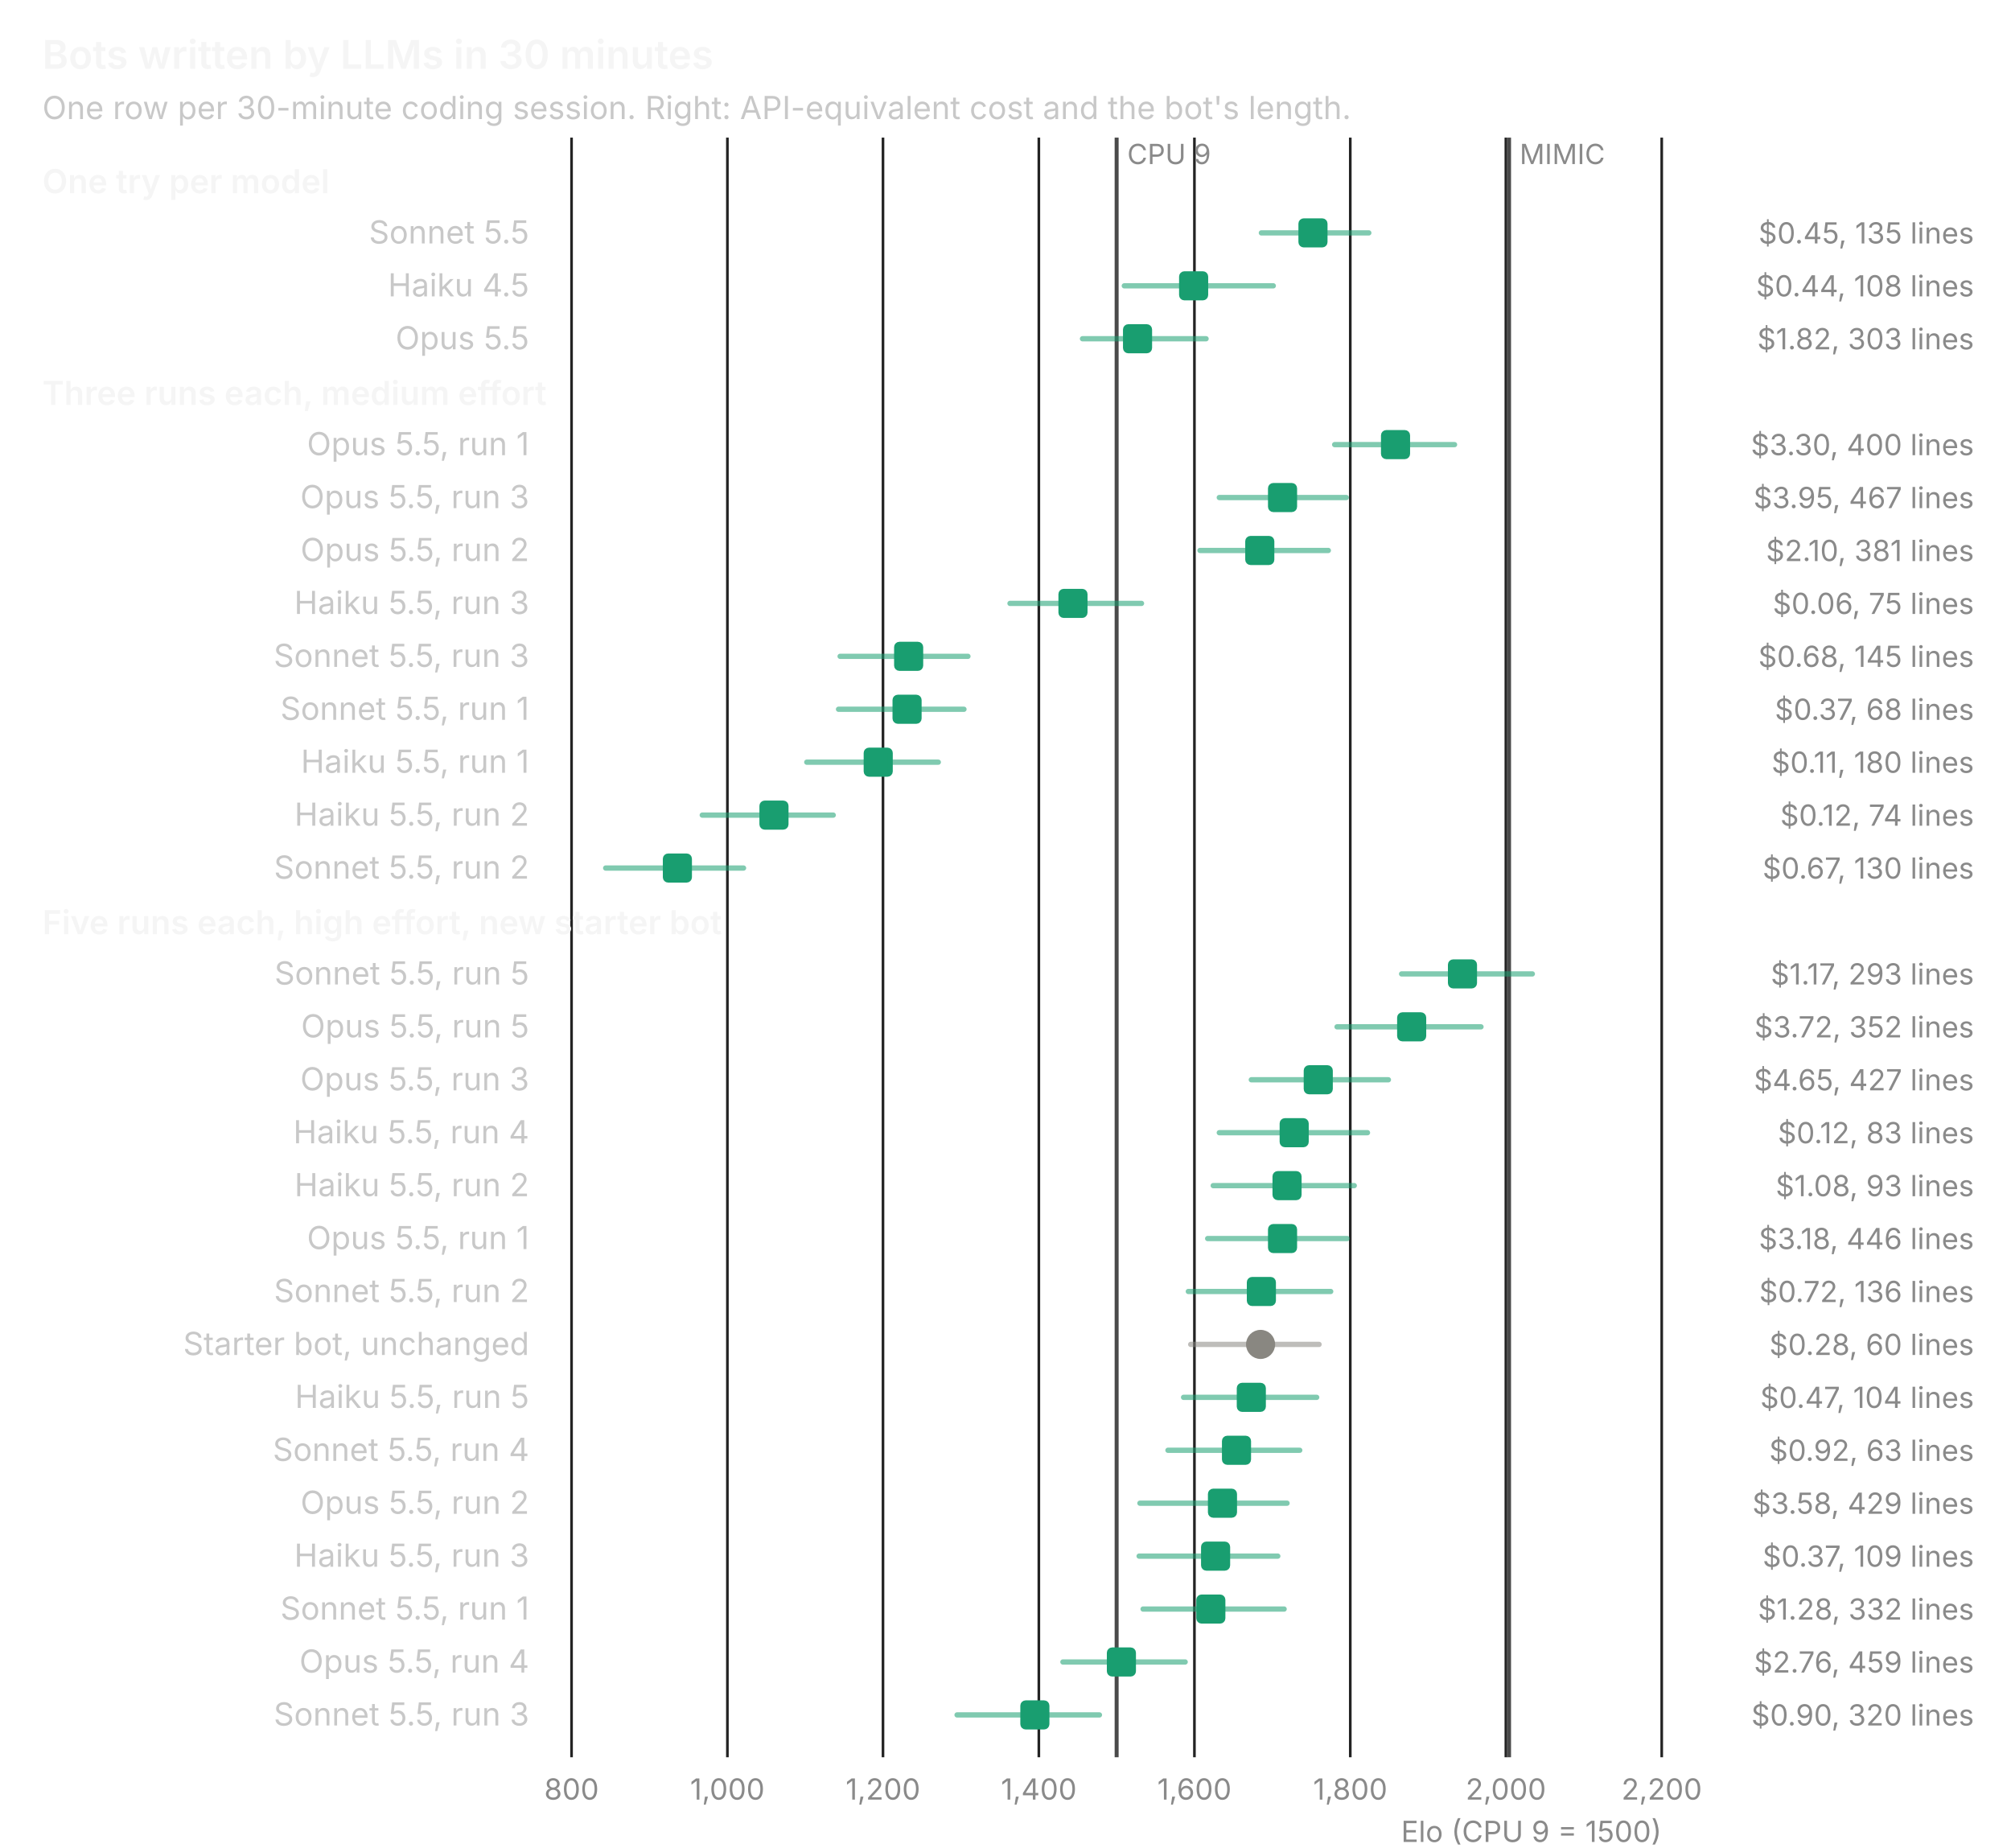
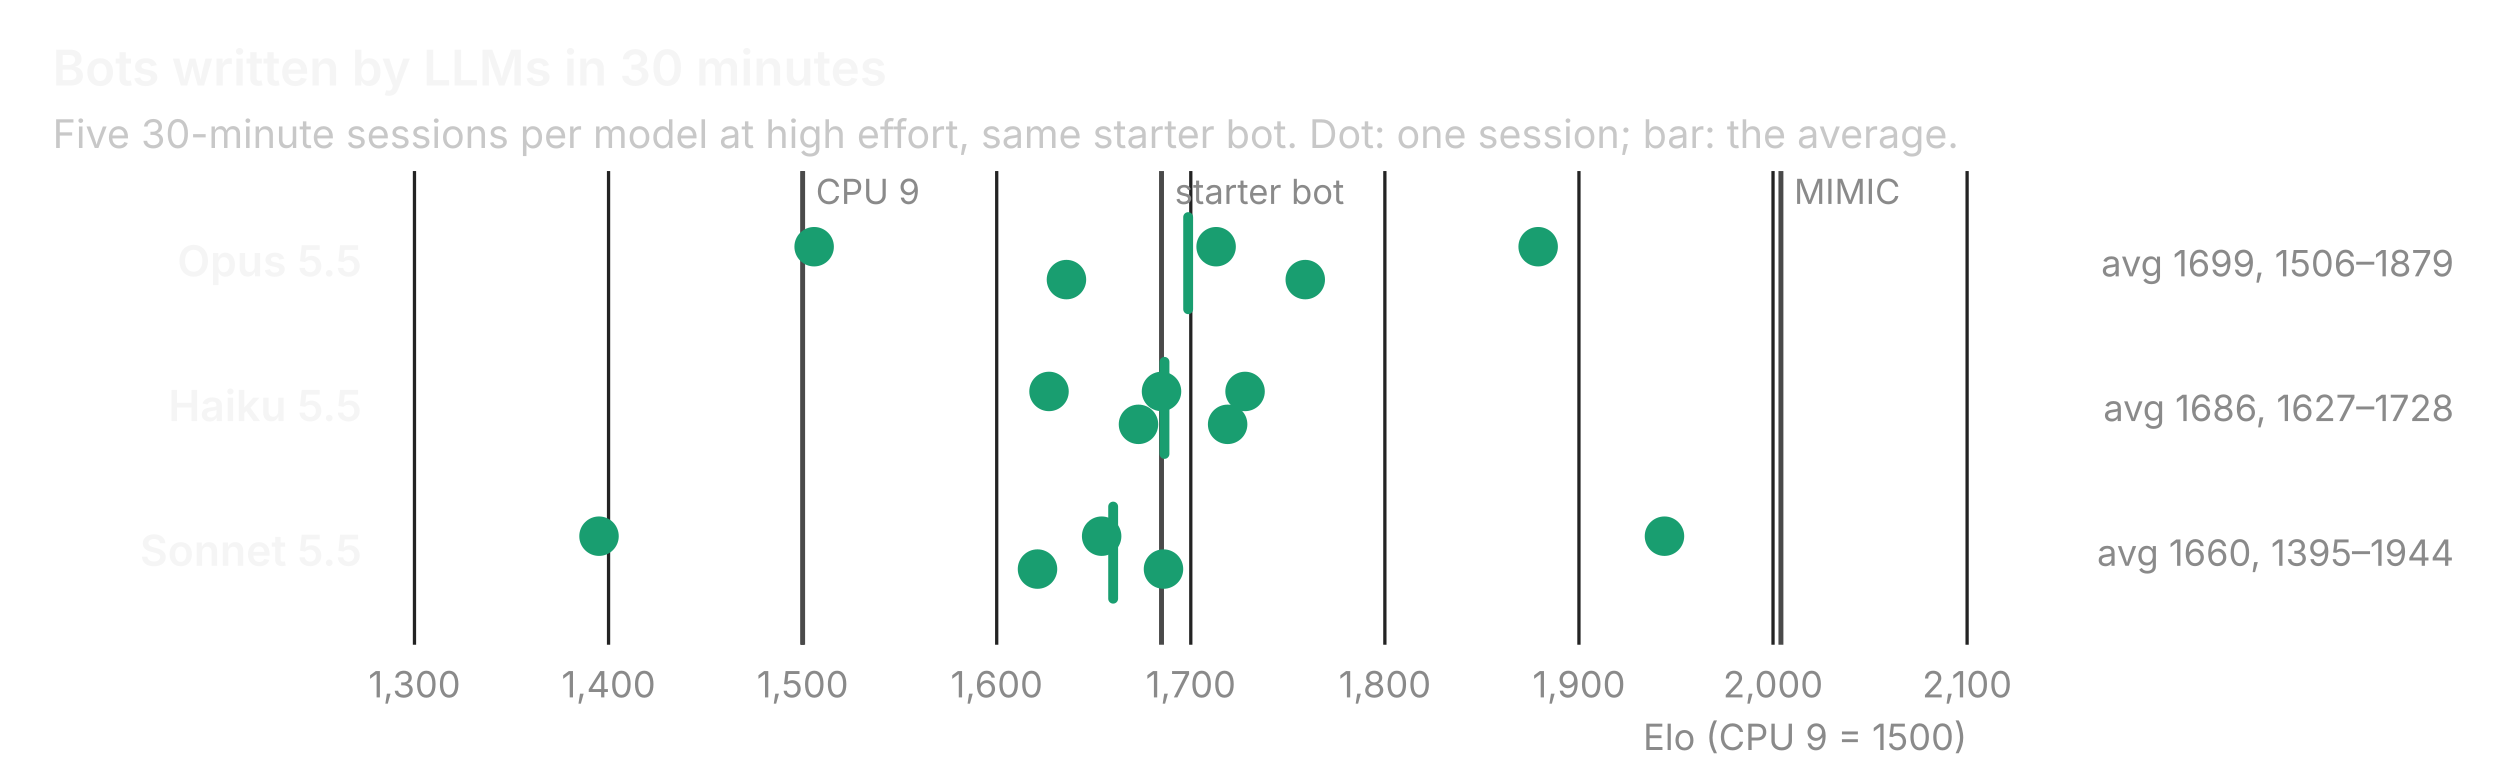
- <svg xmlns="http://www.w3.org/2000/svg" viewBox="0 0 760 698" width="760" height="698" role="img" aria-label="Bots written by LLMs in 30 minutes">
+ <svg xmlns="http://www.w3.org/2000/svg" viewBox="0 0 760 230" width="760" height="230" role="img" aria-label="Bots written by LLMs in 30 minutes">
  <style>text{font-family:Geist, Inter, system-ui, -apple-system, "Segoe UI", sans-serif;font-variant-numeric:tabular-nums}.bg{fill:None}.ring{stroke:#0c0c0c}.t1{fill:#f5f5f5}.t2{fill:#c8c8c8}.tm{fill:#8a8a8a}.grid{stroke:#232323}.axis{stroke:#4a4a4a}.band{fill:#b0b0b0;fill-opacity:.12}.conn{stroke:#3a3a3a}.c-learned{fill:#3987e5;stroke:#3987e5}.c-coach{fill:#d95926;stroke:#d95926}.c-written{fill:#199e70;stroke:#199e70}.c-llm{fill:#c98500;stroke:#c98500}.c-jev{fill:#d55181;stroke:#d55181}.c-ref{fill:#898781;stroke:#898781}.ci{fill:none;stroke-width:2;stroke-linecap:round}.hollow{fill-opacity:0}</style>
  <text x="16.0" y="26.0" class="t1" font-size="15" text-anchor="start" font-weight="600">Bots written by LLMs in 30 minutes</text>
-   <text x="16.0" y="45.0" class="t2" font-size="12" text-anchor="start">One row per 30-minute coding session. Right: API-equivalent cost and the bot's length.</text>
-   <line x1="216.0" x2="216.0" y1="52" y2="664" class="grid" stroke-width="1" />
-   <text x="216.0" y="680.0" class="tm" font-size="11" text-anchor="middle">800</text>
-   <line x1="274.9" x2="274.9" y1="52" y2="664" class="grid" stroke-width="1" />
-   <text x="274.9" y="680.0" class="tm" font-size="11" text-anchor="middle">1,000</text>
-   <line x1="333.7" x2="333.7" y1="52" y2="664" class="grid" stroke-width="1" />
-   <text x="333.7" y="680.0" class="tm" font-size="11" text-anchor="middle">1,200</text>
-   <line x1="392.6" x2="392.6" y1="52" y2="664" class="grid" stroke-width="1" />
-   <text x="392.6" y="680.0" class="tm" font-size="11" text-anchor="middle">1,400</text>
-   <line x1="451.4" x2="451.4" y1="52" y2="664" class="grid" stroke-width="1" />
-   <text x="451.4" y="680.0" class="tm" font-size="11" text-anchor="middle">1,600</text>
-   <line x1="510.3" x2="510.3" y1="52" y2="664" class="grid" stroke-width="1" />
-   <text x="510.3" y="680.0" class="tm" font-size="11" text-anchor="middle">1,800</text>
-   <line x1="569.1" x2="569.1" y1="52" y2="664" class="grid" stroke-width="1" />
-   <text x="569.1" y="680.0" class="tm" font-size="11" text-anchor="middle">2,000</text>
-   <line x1="628.0" x2="628.0" y1="52" y2="664" class="grid" stroke-width="1" />
-   <text x="628.0" y="680.0" class="tm" font-size="11" text-anchor="middle">2,200</text>
-   <text x="628.0" y="696.0" class="tm" font-size="11" text-anchor="end">Elo (CPU 9 = 1500)</text>
-   <line x1="422.0" x2="422.0" y1="52" y2="664" class="axis" stroke-width="1.5" />
-   <text x="426.0" y="62.0" class="tm" font-size="10.5" text-anchor="start">CPU 9</text>
-   <line x1="570.3" x2="570.3" y1="52" y2="664" class="axis" stroke-width="1.5" />
-   <text x="574.3" y="62.0" class="tm" font-size="10.5" text-anchor="start">MIMIC</text>
-   <text x="16.0" y="73.0" class="t1" font-size="12.5" text-anchor="start" font-weight="600">One try per model</text>
-   <text x="200.0" y="92.0" class="t2" font-size="12" text-anchor="end">Sonnet 5.5</text>
-   <line x1="476.7" x2="517.3" y1="88.0" y2="88.0" class="ci c-written" stroke-opacity=".55" />
-   <rect x="491.7" y="83.5" width="9.0" height="9.0" rx="1" class="c-written ring" stroke-width="2" />
-   <text x="746.0" y="92.0" class="tm" font-size="11" text-anchor="end">$0.45, 135 lines</text>
-   <text x="200.0" y="112.0" class="t2" font-size="12" text-anchor="end">Haiku 4.5</text>
-   <line x1="424.9" x2="481.2" y1="108.0" y2="108.0" class="ci c-written" stroke-opacity=".55" />
-   <rect x="446.6" y="103.5" width="9.0" height="9.0" rx="1" class="c-written ring" stroke-width="2" />
-   <text x="746.0" y="112.0" class="tm" font-size="11" text-anchor="end">$0.44, 108 lines</text>
-   <text x="200.0" y="132.0" class="t2" font-size="12" text-anchor="end">Opus 5.5</text>
-   <line x1="409.1" x2="455.8" y1="128.0" y2="128.0" class="ci c-written" stroke-opacity=".55" />
-   <rect x="425.4" y="123.5" width="9.0" height="9.0" rx="1" class="c-written ring" stroke-width="2" />
-   <text x="746.0" y="132.0" class="tm" font-size="11" text-anchor="end">$1.82, 303 lines</text>
-   <text x="16.0" y="153.0" class="t1" font-size="12.5" text-anchor="start" font-weight="600">Three runs each, medium effort</text>
-   <text x="200.0" y="172.0" class="t2" font-size="12" text-anchor="end">Opus 5.5, run 1</text>
-   <line x1="504.4" x2="549.7" y1="168.0" y2="168.0" class="ci c-written" stroke-opacity=".55" />
-   <rect x="522.9" y="163.5" width="9.0" height="9.0" rx="1" class="c-written ring" stroke-width="2" />
-   <text x="746.0" y="172.0" class="tm" font-size="11" text-anchor="end">$3.30, 400 lines</text>
-   <text x="200.0" y="192.0" class="t2" font-size="12" text-anchor="end">Opus 5.5, run 3</text>
-   <line x1="460.8" x2="508.8" y1="188.0" y2="188.0" class="ci c-written" stroke-opacity=".55" />
-   <rect x="480.2" y="183.5" width="9.0" height="9.0" rx="1" class="c-written ring" stroke-width="2" />
-   <text x="746.0" y="192.0" class="tm" font-size="11" text-anchor="end">$3.95, 467 lines</text>
-   <text x="200.0" y="212.0" class="t2" font-size="12" text-anchor="end">Opus 5.5, run 2</text>
-   <line x1="453.5" x2="502.0" y1="208.0" y2="208.0" class="ci c-written" stroke-opacity=".55" />
-   <rect x="471.6" y="203.5" width="9.0" height="9.0" rx="1" class="c-written ring" stroke-width="2" />
-   <text x="746.0" y="212.0" class="tm" font-size="11" text-anchor="end">$2.10, 381 lines</text>
-   <text x="200.0" y="232.0" class="t2" font-size="12" text-anchor="end">Haiku 5.5, run 3</text>
-   <line x1="381.7" x2="431.4" y1="228.0" y2="228.0" class="ci c-written" stroke-opacity=".55" />
-   <rect x="401.0" y="223.5" width="9.0" height="9.0" rx="1" class="c-written ring" stroke-width="2" />
-   <text x="746.0" y="232.0" class="tm" font-size="11" text-anchor="end">$0.06, 75 lines</text>
-   <text x="200.0" y="252.0" class="t2" font-size="12" text-anchor="end">Sonnet 5.5, run 3</text>
-   <line x1="317.5" x2="365.8" y1="248.0" y2="248.0" class="ci c-written" stroke-opacity=".55" />
-   <rect x="338.9" y="243.5" width="9.0" height="9.0" rx="1" class="c-written ring" stroke-width="2" />
-   <text x="746.0" y="252.0" class="tm" font-size="11" text-anchor="end">$0.68, 145 lines</text>
-   <text x="200.0" y="272.0" class="t2" font-size="12" text-anchor="end">Sonnet 5.5, run 1</text>
-   <line x1="316.9" x2="364.3" y1="268.0" y2="268.0" class="ci c-written" stroke-opacity=".55" />
-   <rect x="338.3" y="263.5" width="9.0" height="9.0" rx="1" class="c-written ring" stroke-width="2" />
-   <text x="746.0" y="272.0" class="tm" font-size="11" text-anchor="end">$0.37, 68 lines</text>
-   <text x="200.0" y="292.0" class="t2" font-size="12" text-anchor="end">Haiku 5.5, run 1</text>
-   <line x1="304.9" x2="354.6" y1="288.0" y2="288.0" class="ci c-written" stroke-opacity=".55" />
-   <rect x="327.4" y="283.5" width="9.0" height="9.0" rx="1" class="c-written ring" stroke-width="2" />
-   <text x="746.0" y="292.0" class="tm" font-size="11" text-anchor="end">$0.11, 180 lines</text>
-   <text x="200.0" y="312.0" class="t2" font-size="12" text-anchor="end">Haiku 5.5, run 2</text>
-   <line x1="265.4" x2="314.9" y1="308.0" y2="308.0" class="ci c-written" stroke-opacity=".55" />
-   <rect x="288.0" y="303.5" width="9.0" height="9.0" rx="1" class="c-written ring" stroke-width="2" />
-   <text x="746.0" y="312.0" class="tm" font-size="11" text-anchor="end">$0.12, 74 lines</text>
-   <text x="200.0" y="332.0" class="t2" font-size="12" text-anchor="end">Sonnet 5.5, run 2</text>
-   <line x1="228.9" x2="281.0" y1="328.0" y2="328.0" class="ci c-written" stroke-opacity=".55" />
-   <rect x="251.5" y="323.5" width="9.0" height="9.0" rx="1" class="c-written ring" stroke-width="2" />
-   <text x="746.0" y="332.0" class="tm" font-size="11" text-anchor="end">$0.67, 130 lines</text>
-   <text x="16.0" y="353.0" class="t1" font-size="12.5" text-anchor="start" font-weight="600">Five runs each, high effort, new starter bot</text>
-   <text x="200.0" y="372.0" class="t2" font-size="12" text-anchor="end">Sonnet 5.5, run 5</text>
-   <line x1="529.7" x2="579.1" y1="368.0" y2="368.0" class="ci c-written" stroke-opacity=".55" />
-   <rect x="548.2" y="363.5" width="9.0" height="9.0" rx="1" class="c-written ring" stroke-width="2" />
-   <text x="746.0" y="372.0" class="tm" font-size="11" text-anchor="end">$1.17, 293 lines</text>
-   <text x="200.0" y="392.0" class="t2" font-size="12" text-anchor="end">Opus 5.5, run 5</text>
-   <line x1="505.3" x2="559.7" y1="388.0" y2="388.0" class="ci c-written" stroke-opacity=".55" />
-   <rect x="529.0" y="383.5" width="9.0" height="9.0" rx="1" class="c-written ring" stroke-width="2" />
-   <text x="746.0" y="392.0" class="tm" font-size="11" text-anchor="end">$3.72, 352 lines</text>
-   <text x="200.0" y="412.0" class="t2" font-size="12" text-anchor="end">Opus 5.5, run 3</text>
-   <line x1="472.9" x2="524.7" y1="408.0" y2="408.0" class="ci c-written" stroke-opacity=".55" />
-   <rect x="493.7" y="403.5" width="9.0" height="9.0" rx="1" class="c-written ring" stroke-width="2" />
-   <text x="746.0" y="412.0" class="tm" font-size="11" text-anchor="end">$4.65, 427 lines</text>
-   <text x="200.0" y="432.0" class="t2" font-size="12" text-anchor="end">Haiku 5.5, run 4</text>
-   <line x1="460.8" x2="516.8" y1="428.0" y2="428.0" class="ci c-written" stroke-opacity=".55" />
-   <rect x="484.6" y="423.5" width="9.0" height="9.0" rx="1" class="c-written ring" stroke-width="2" />
-   <text x="746.0" y="432.0" class="tm" font-size="11" text-anchor="end">$0.12, 83 lines</text>
-   <text x="200.0" y="452.0" class="t2" font-size="12" text-anchor="end">Haiku 5.5, run 2</text>
-   <line x1="458.5" x2="511.8" y1="448.0" y2="448.0" class="ci c-written" stroke-opacity=".55" />
-   <rect x="481.9" y="443.5" width="9.0" height="9.0" rx="1" class="c-written ring" stroke-width="2" />
-   <text x="746.0" y="452.0" class="tm" font-size="11" text-anchor="end">$1.08, 93 lines</text>
-   <text x="200.0" y="472.0" class="t2" font-size="12" text-anchor="end">Opus 5.5, run 1</text>
-   <line x1="456.4" x2="509.1" y1="468.0" y2="468.0" class="ci c-written" stroke-opacity=".55" />
-   <rect x="480.2" y="463.5" width="9.0" height="9.0" rx="1" class="c-written ring" stroke-width="2" />
-   <text x="746.0" y="472.0" class="tm" font-size="11" text-anchor="end">$3.18, 446 lines</text>
-   <text x="200.0" y="492.0" class="t2" font-size="12" text-anchor="end">Sonnet 5.5, run 2</text>
-   <line x1="449.1" x2="502.9" y1="488.0" y2="488.0" class="ci c-written" stroke-opacity=".55" />
-   <rect x="472.2" y="483.5" width="9.0" height="9.0" rx="1" class="c-written ring" stroke-width="2" />
-   <text x="746.0" y="492.0" class="tm" font-size="11" text-anchor="end">$0.72, 136 lines</text>
-   <text x="200.0" y="512.0" class="t2" font-size="12" text-anchor="end">Starter bot, unchanged</text>
-   <line x1="450.0" x2="498.5" y1="508.0" y2="508.0" class="ci c-ref" stroke-opacity=".55" />
-   <circle cx="476.4" cy="508.0" r="4.5" class="c-ref ring" stroke-width="2" />
-   <text x="746.0" y="512.0" class="tm" font-size="11" text-anchor="end">$0.28, 60 lines</text>
-   <text x="200.0" y="532.0" class="t2" font-size="12" text-anchor="end">Haiku 5.5, run 5</text>
-   <line x1="447.3" x2="497.6" y1="528.0" y2="528.0" class="ci c-written" stroke-opacity=".55" />
-   <rect x="468.4" y="523.5" width="9.0" height="9.0" rx="1" class="c-written ring" stroke-width="2" />
-   <text x="746.0" y="532.0" class="tm" font-size="11" text-anchor="end">$0.47, 104 lines</text>
-   <text x="200.0" y="552.0" class="t2" font-size="12" text-anchor="end">Sonnet 5.5, run 4</text>
-   <line x1="441.4" x2="491.2" y1="548.0" y2="548.0" class="ci c-written" stroke-opacity=".55" />
-   <rect x="462.8" y="543.5" width="9.0" height="9.0" rx="1" class="c-written ring" stroke-width="2" />
-   <text x="746.0" y="552.0" class="tm" font-size="11" text-anchor="end">$0.92, 63 lines</text>
-   <text x="200.0" y="572.0" class="t2" font-size="12" text-anchor="end">Opus 5.5, run 2</text>
-   <line x1="430.8" x2="486.4" y1="568.0" y2="568.0" class="ci c-written" stroke-opacity=".55" />
-   <rect x="457.5" y="563.5" width="9.0" height="9.0" rx="1" class="c-written ring" stroke-width="2" />
-   <text x="746.0" y="572.0" class="tm" font-size="11" text-anchor="end">$3.58, 429 lines</text>
-   <text x="200.0" y="592.0" class="t2" font-size="12" text-anchor="end">Haiku 5.5, run 3</text>
-   <line x1="430.5" x2="482.9" y1="588.0" y2="588.0" class="ci c-written" stroke-opacity=".55" />
-   <rect x="454.9" y="583.5" width="9.0" height="9.0" rx="1" class="c-written ring" stroke-width="2" />
-   <text x="746.0" y="592.0" class="tm" font-size="11" text-anchor="end">$0.37, 109 lines</text>
-   <text x="200.0" y="612.0" class="t2" font-size="12" text-anchor="end">Sonnet 5.5, run 1</text>
-   <line x1="432.0" x2="485.3" y1="608.0" y2="608.0" class="ci c-written" stroke-opacity=".55" />
-   <rect x="453.1" y="603.5" width="9.0" height="9.0" rx="1" class="c-written ring" stroke-width="2" />
-   <text x="746.0" y="612.0" class="tm" font-size="11" text-anchor="end">$1.28, 332 lines</text>
-   <text x="200.0" y="632.0" class="t2" font-size="12" text-anchor="end">Opus 5.5, run 4</text>
-   <line x1="401.7" x2="447.9" y1="628.0" y2="628.0" class="ci c-written" stroke-opacity=".55" />
-   <rect x="419.3" y="623.5" width="9.0" height="9.0" rx="1" class="c-written ring" stroke-width="2" />
-   <text x="746.0" y="632.0" class="tm" font-size="11" text-anchor="end">$2.76, 459 lines</text>
-   <text x="200.0" y="652.0" class="t2" font-size="12" text-anchor="end">Sonnet 5.5, run 3</text>
-   <line x1="361.7" x2="415.5" y1="648.0" y2="648.0" class="ci c-written" stroke-opacity=".55" />
-   <rect x="386.6" y="643.5" width="9.0" height="9.0" rx="1" class="c-written ring" stroke-width="2" />
-   <text x="746.0" y="652.0" class="tm" font-size="11" text-anchor="end">$0.90, 320 lines</text>
+   <text x="16.0" y="45.0" class="t2" font-size="12" text-anchor="start">Five 30-minute sessions per model at high effort, same starter bot. Dot: one session; bar: the average.</text>
+   <line x1="126.0" x2="126.0" y1="52" y2="196" class="grid" stroke-width="1" />
+   <text x="126.0" y="212.0" class="tm" font-size="11" text-anchor="middle">1,300</text>
+   <line x1="185.0" x2="185.0" y1="52" y2="196" class="grid" stroke-width="1" />
+   <text x="185.0" y="212.0" class="tm" font-size="11" text-anchor="middle">1,400</text>
+   <line x1="244.0" x2="244.0" y1="52" y2="196" class="grid" stroke-width="1" />
+   <text x="244.0" y="212.0" class="tm" font-size="11" text-anchor="middle">1,500</text>
+   <line x1="303.0" x2="303.0" y1="52" y2="196" class="grid" stroke-width="1" />
+   <text x="303.0" y="212.0" class="tm" font-size="11" text-anchor="middle">1,600</text>
+   <line x1="362.0" x2="362.0" y1="52" y2="196" class="grid" stroke-width="1" />
+   <text x="362.0" y="212.0" class="tm" font-size="11" text-anchor="middle">1,700</text>
+   <line x1="421.0" x2="421.0" y1="52" y2="196" class="grid" stroke-width="1" />
+   <text x="421.0" y="212.0" class="tm" font-size="11" text-anchor="middle">1,800</text>
+   <line x1="480.0" x2="480.0" y1="52" y2="196" class="grid" stroke-width="1" />
+   <text x="480.0" y="212.0" class="tm" font-size="11" text-anchor="middle">1,900</text>
+   <line x1="539.0" x2="539.0" y1="52" y2="196" class="grid" stroke-width="1" />
+   <text x="539.0" y="212.0" class="tm" font-size="11" text-anchor="middle">2,000</text>
+   <line x1="598.0" x2="598.0" y1="52" y2="196" class="grid" stroke-width="1" />
+   <text x="598.0" y="212.0" class="tm" font-size="11" text-anchor="middle">2,100</text>
+   <text x="598.0" y="228.0" class="tm" font-size="11" text-anchor="end">Elo (CPU 9 = 1500)</text>
+   <line x1="244.0" x2="244.0" y1="52" y2="196" class="axis" stroke-width="1.5" />
+   <text x="248.0" y="62.0" class="tm" font-size="10.5" text-anchor="start">CPU 9</text>
+   <line x1="353.1" x2="353.1" y1="52" y2="196" class="axis" stroke-width="1.5" />
+   <text x="357.1" y="62.0" class="tm" font-size="10.5" text-anchor="start">starter bot</text>
+   <line x1="541.4" x2="541.4" y1="52" y2="196" class="axis" stroke-width="1.5" />
+   <text x="545.4" y="62.0" class="tm" font-size="10.5" text-anchor="start">MIMIC</text>
+   <text x="110.0" y="84.0" class="t1" font-size="13" text-anchor="end" font-weight="600">Opus 5.5</text>
+   <circle cx="247.5" cy="75.0" r="5" class="c-written ring" stroke-width="2" />
+   <circle cx="324.2" cy="85.0" r="5" class="c-written ring" stroke-width="2" />
+   <circle cx="369.7" cy="75.0" r="5" class="c-written ring" stroke-width="2" />
+   <circle cx="396.8" cy="85.0" r="5" class="c-written ring" stroke-width="2" />
+   <circle cx="467.6" cy="75.0" r="5" class="c-written ring" stroke-width="2" />
+   <line x1="361.2" x2="361.2" y1="66.0" y2="94.0" class="c-written" stroke-width="3" stroke-linecap="round" />
+   <text x="746.0" y="84.0" class="tm" font-size="11" text-anchor="end">avg 1699, 1506–1879</text>
+   <text x="110.0" y="128.0" class="t1" font-size="13" text-anchor="end" font-weight="600">Haiku 5.5</text>
+   <circle cx="318.9" cy="119.0" r="5" class="c-written ring" stroke-width="2" />
+   <circle cx="346.1" cy="129.0" r="5" class="c-written ring" stroke-width="2" />
+   <circle cx="353.1" cy="119.0" r="5" class="c-written ring" stroke-width="2" />
+   <circle cx="373.2" cy="129.0" r="5" class="c-written ring" stroke-width="2" />
+   <circle cx="378.5" cy="119.0" r="5" class="c-written ring" stroke-width="2" />
+   <line x1="354.0" x2="354.0" y1="110.0" y2="138.0" class="c-written" stroke-width="3" stroke-linecap="round" />
+   <text x="746.0" y="128.0" class="tm" font-size="11" text-anchor="end">avg 1686, 1627–1728</text>
+   <text x="110.0" y="172.0" class="t1" font-size="13" text-anchor="end" font-weight="600">Sonnet 5.5</text>
+   <circle cx="182.1" cy="163.0" r="5" class="c-written ring" stroke-width="2" />
+   <circle cx="315.4" cy="173.0" r="5" class="c-written ring" stroke-width="2" />
+   <circle cx="334.9" cy="163.0" r="5" class="c-written ring" stroke-width="2" />
+   <circle cx="353.7" cy="173.0" r="5" class="c-written ring" stroke-width="2" />
+   <circle cx="506.0" cy="163.0" r="5" class="c-written ring" stroke-width="2" />
+   <line x1="338.4" x2="338.4" y1="154.0" y2="182.0" class="c-written" stroke-width="3" stroke-linecap="round" />
+   <text x="746.0" y="172.0" class="tm" font-size="11" text-anchor="end">avg 1660, 1395–1944</text>
</svg>
